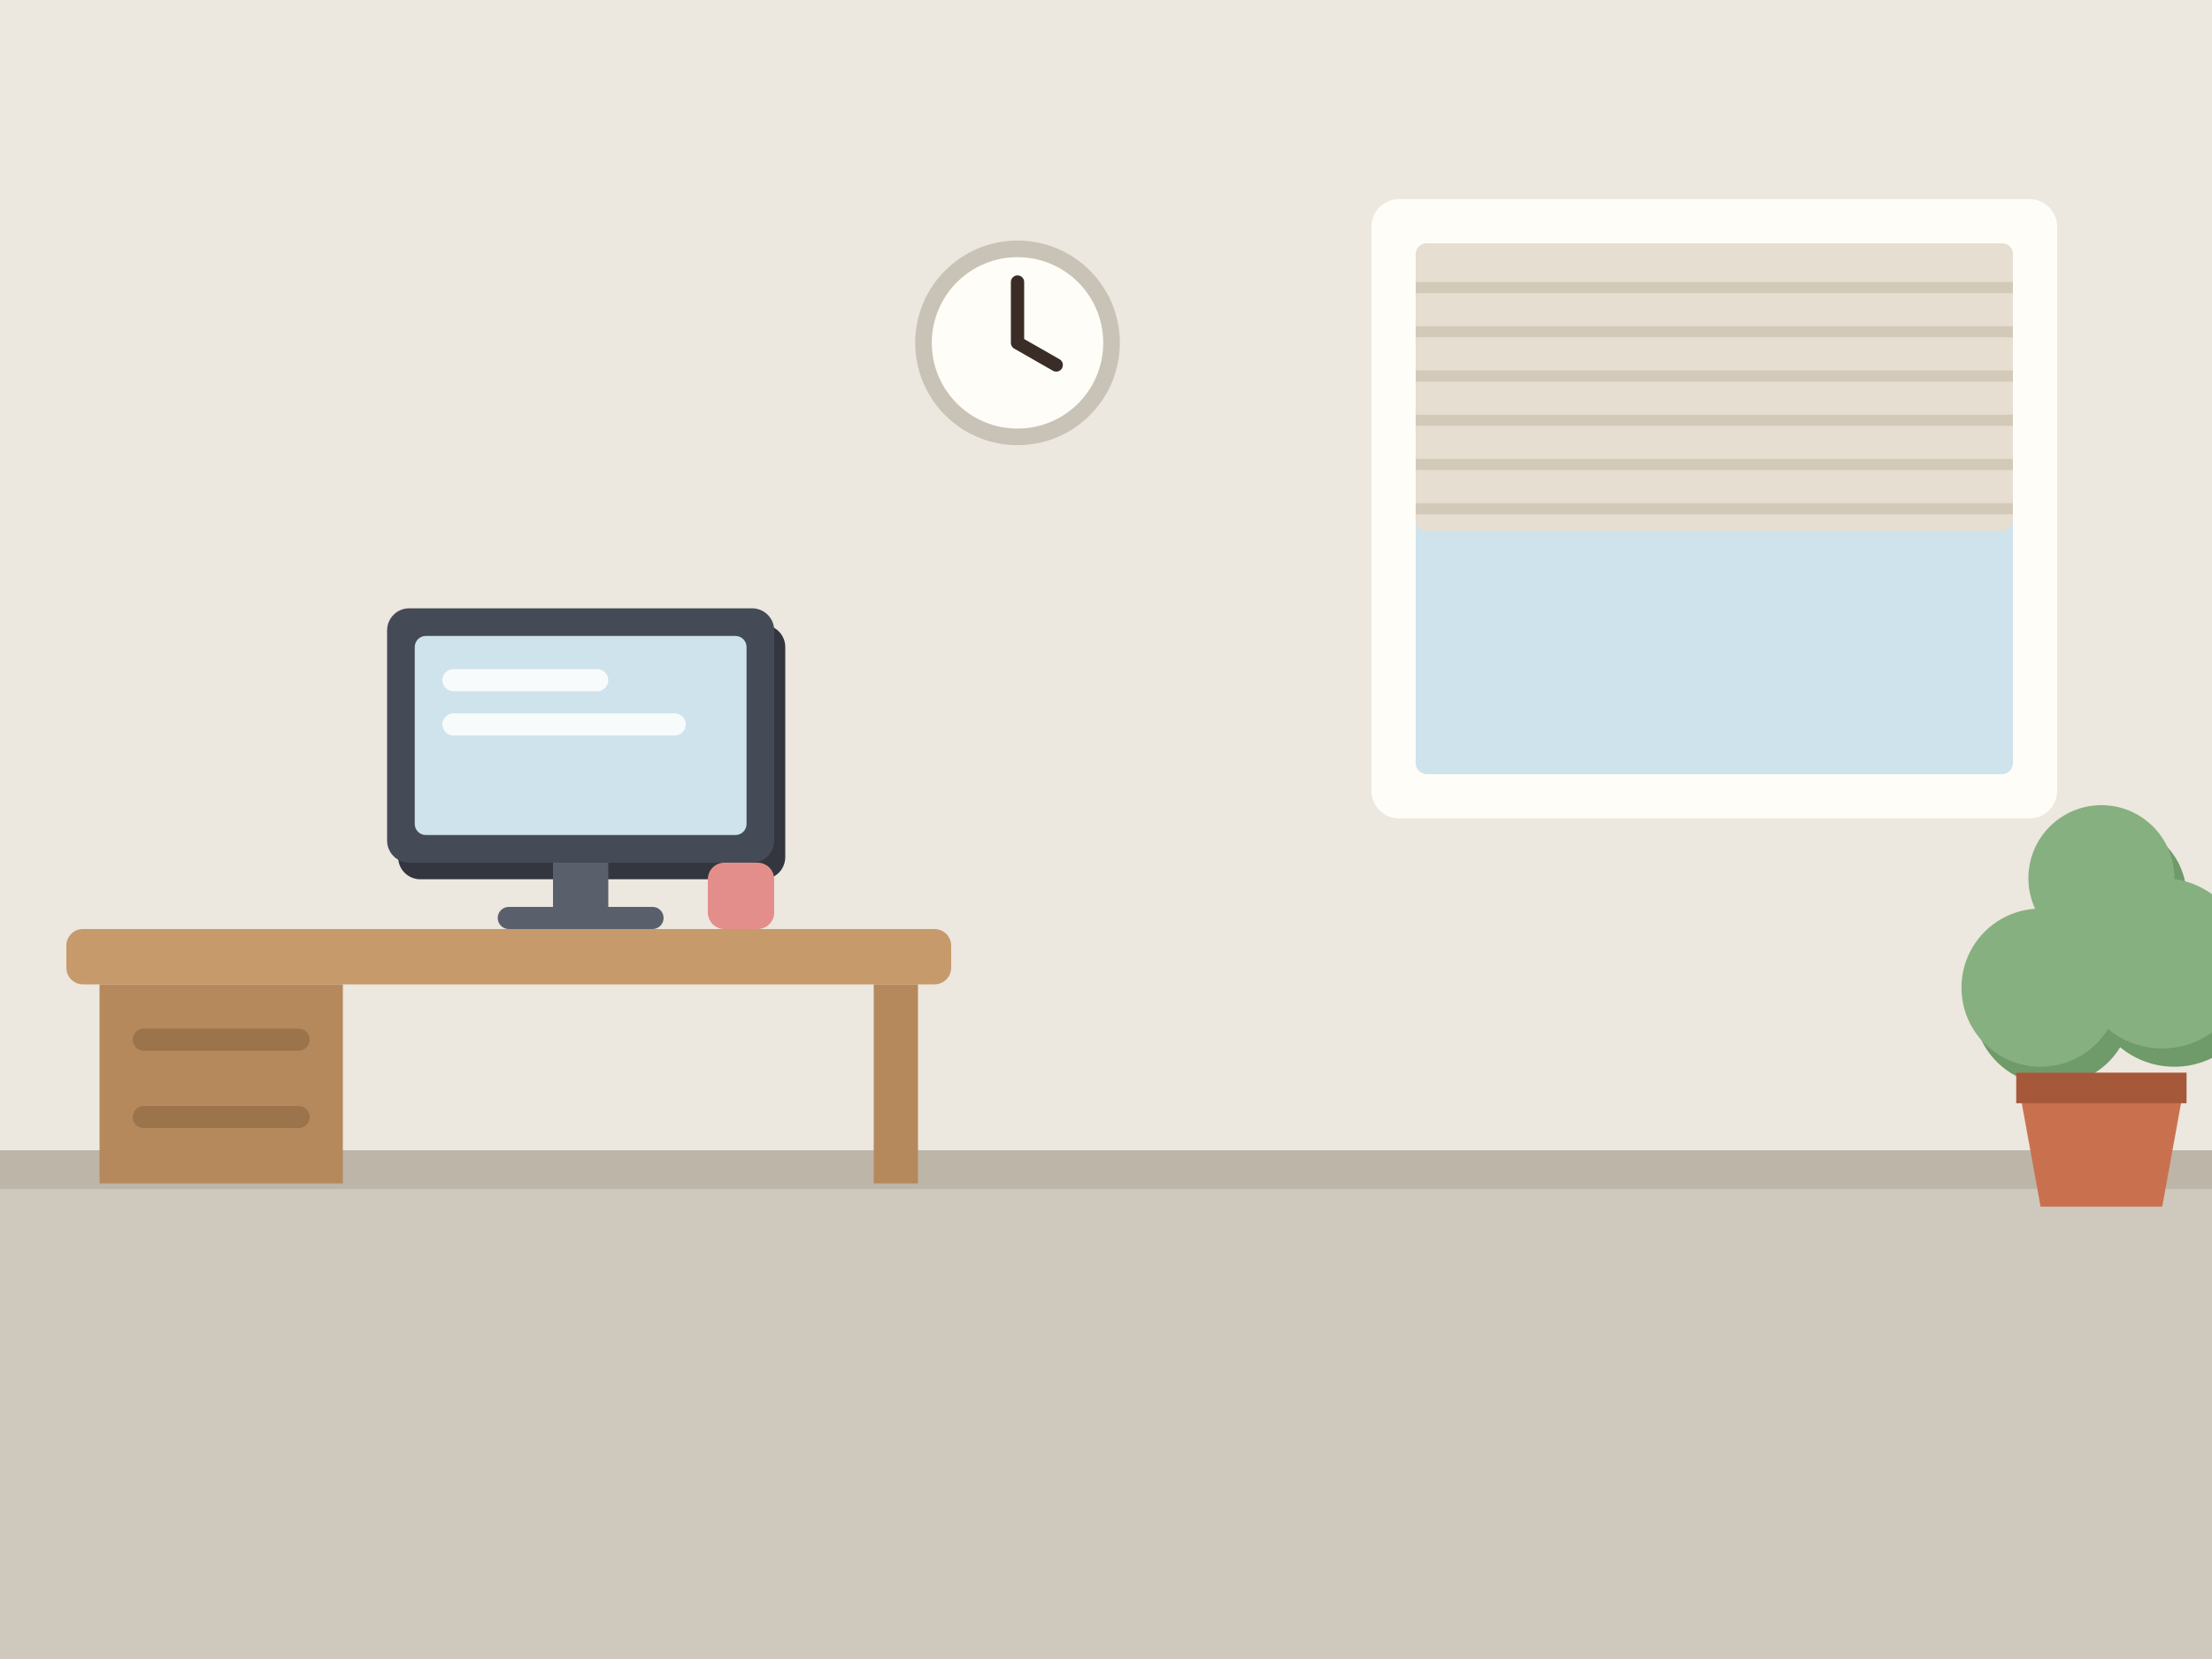
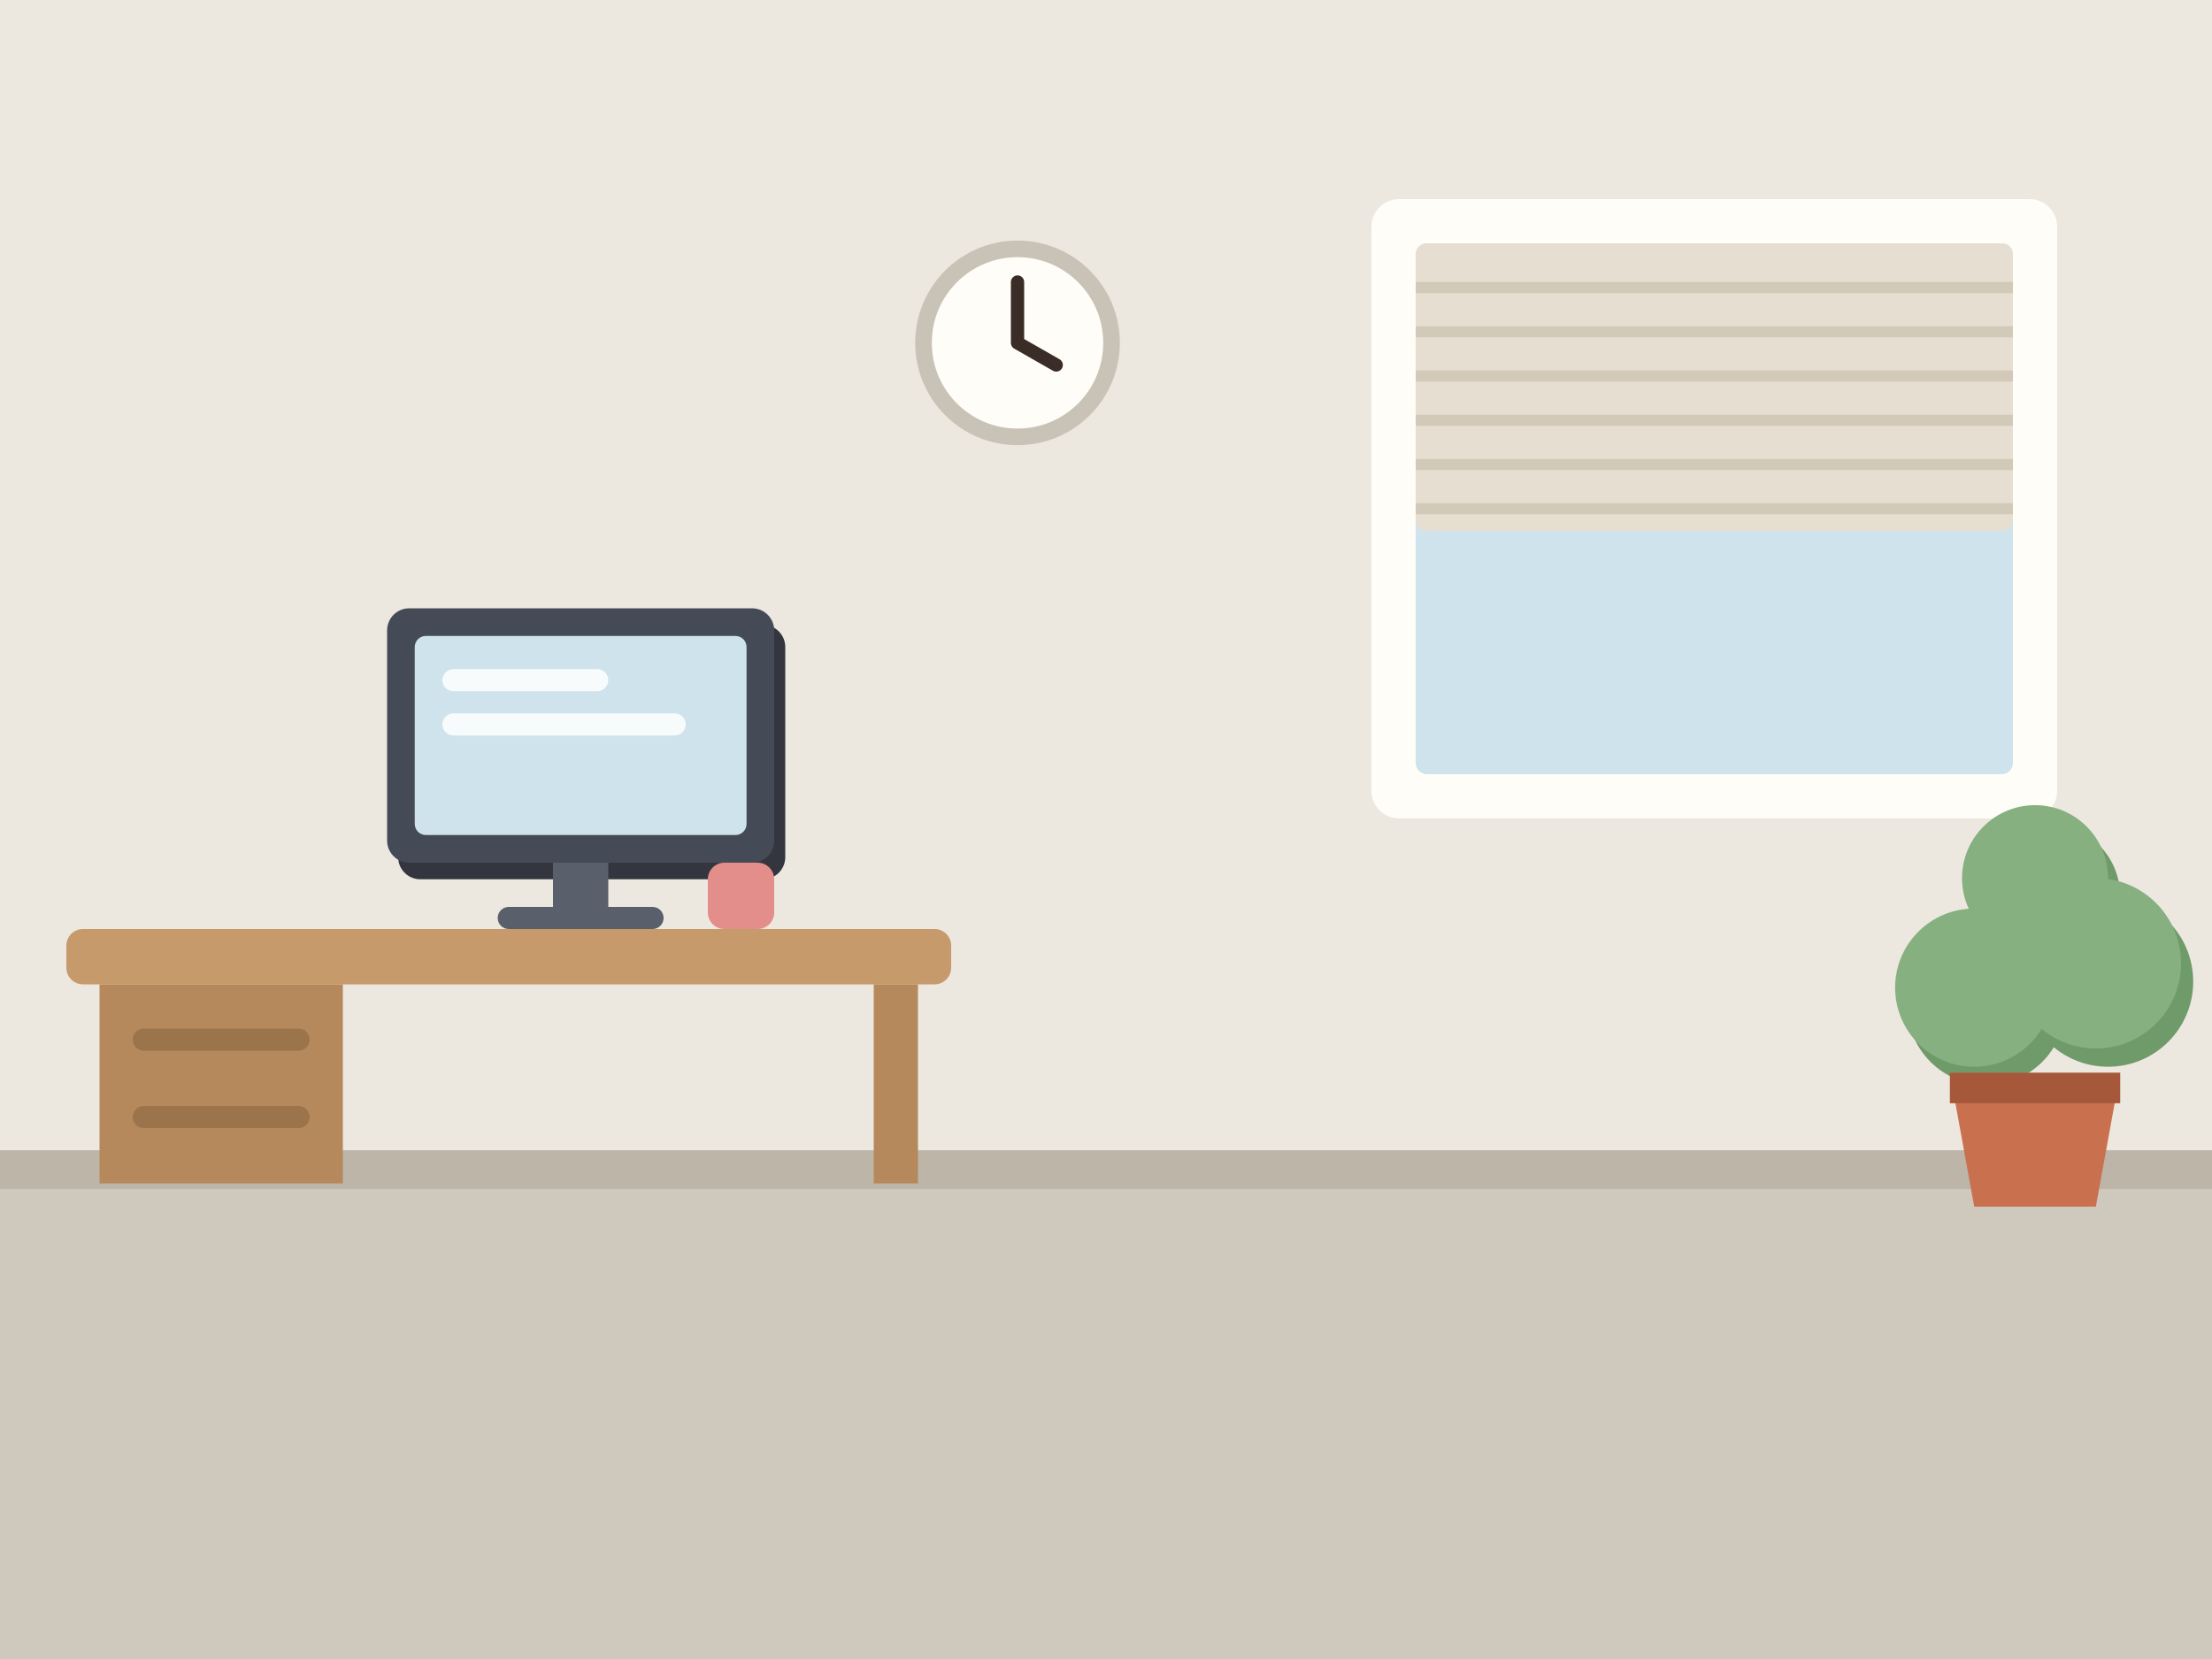
<svg xmlns="http://www.w3.org/2000/svg" viewBox="0 0 400 300" width="400" height="300">
  <rect x="0" y="0" width="400" height="300" fill="#ECE7DF" />
  <rect x="0" y="214" width="400" height="86" fill="#CFC8BC" />
  <rect x="0" y="208" width="400" height="7" fill="#BDB5A8" />
  <rect x="248" y="36" width="124" height="112" rx="5" fill="#FFFDF8" />
  <rect x="256" y="44" width="108" height="96" rx="2" fill="#CFE3EC" />
  <rect x="256" y="44" width="108" height="52" rx="2" fill="#E6DED0" />
  <path d="M256 52H364M256 60H364M256 68H364M256 76H364M256 84H364M256 92H364" stroke="#D3C9B8" stroke-width="2" />
  <circle cx="184" cy="62" r="17" fill="#FFFDF8" />
  <circle cx="184" cy="62" r="17" fill="none" stroke="#C9C2B6" stroke-width="3" />
  <path d="M184 62V51M184 62l7 4" stroke="#3A2C26" stroke-width="2.4" stroke-linecap="round" />
  <rect x="12" y="168" width="160" height="10" rx="3" fill="#C79A6B" />
  <rect x="18" y="178" width="44" height="36" fill="#B5895C" />
  <rect x="24" y="186" width="32" height="4" rx="2" fill="#9C744B" />
  <rect x="24" y="200" width="32" height="4" rx="2" fill="#9C744B" />
  <rect x="158" y="178" width="8" height="36" fill="#B5895C" />
  <g transform="translate(2 3)">
    <rect x="70" y="110" width="70" height="46" rx="4" fill="#33363F" />
  </g>
  <rect x="70" y="110" width="70" height="46" rx="4" fill="#454A57" />
  <rect x="75" y="115" width="60" height="36" rx="2" fill="#CFE3EC" />
  <rect x="80" y="121" width="30" height="4" rx="2" fill="#FFFFFF" opacity=".85" />
  <rect x="80" y="129" width="44" height="4" rx="2" fill="#FFFFFF" opacity=".85" />
  <rect x="100" y="156" width="10" height="10" fill="#5A5F6C" />
  <rect x="90" y="164" width="30" height="4" rx="2" fill="#5A5F6C" />
  <rect x="128" y="156" width="12" height="12" rx="3" fill="#E38E8A" />
-   <g transform="translate(380 216) scale(1.1)">
+   <g transform="translate(368 216) scale(1.1)">
    <g transform="translate(2 3)">
      <circle cx="-10" cy="-34" r="13" fill="#6F9A69" />
      <circle cx="10" cy="-38" r="14" fill="#6F9A69" />
      <circle cx="0" cy="-52" r="12" fill="#6F9A69" />
    </g>
    <circle cx="-10" cy="-34" r="13" fill="#86B07F" />
    <circle cx="10" cy="-38" r="14" fill="#86B07F" />
    <circle cx="0" cy="-52" r="12" fill="#86B07F" />
    <path d="M-14-20h28l-4 22h-20Z" fill="#C9714F" />
    <path d="M-14-20h28v5h-28Z" fill="#A6583B" />
  </g>
</svg>
